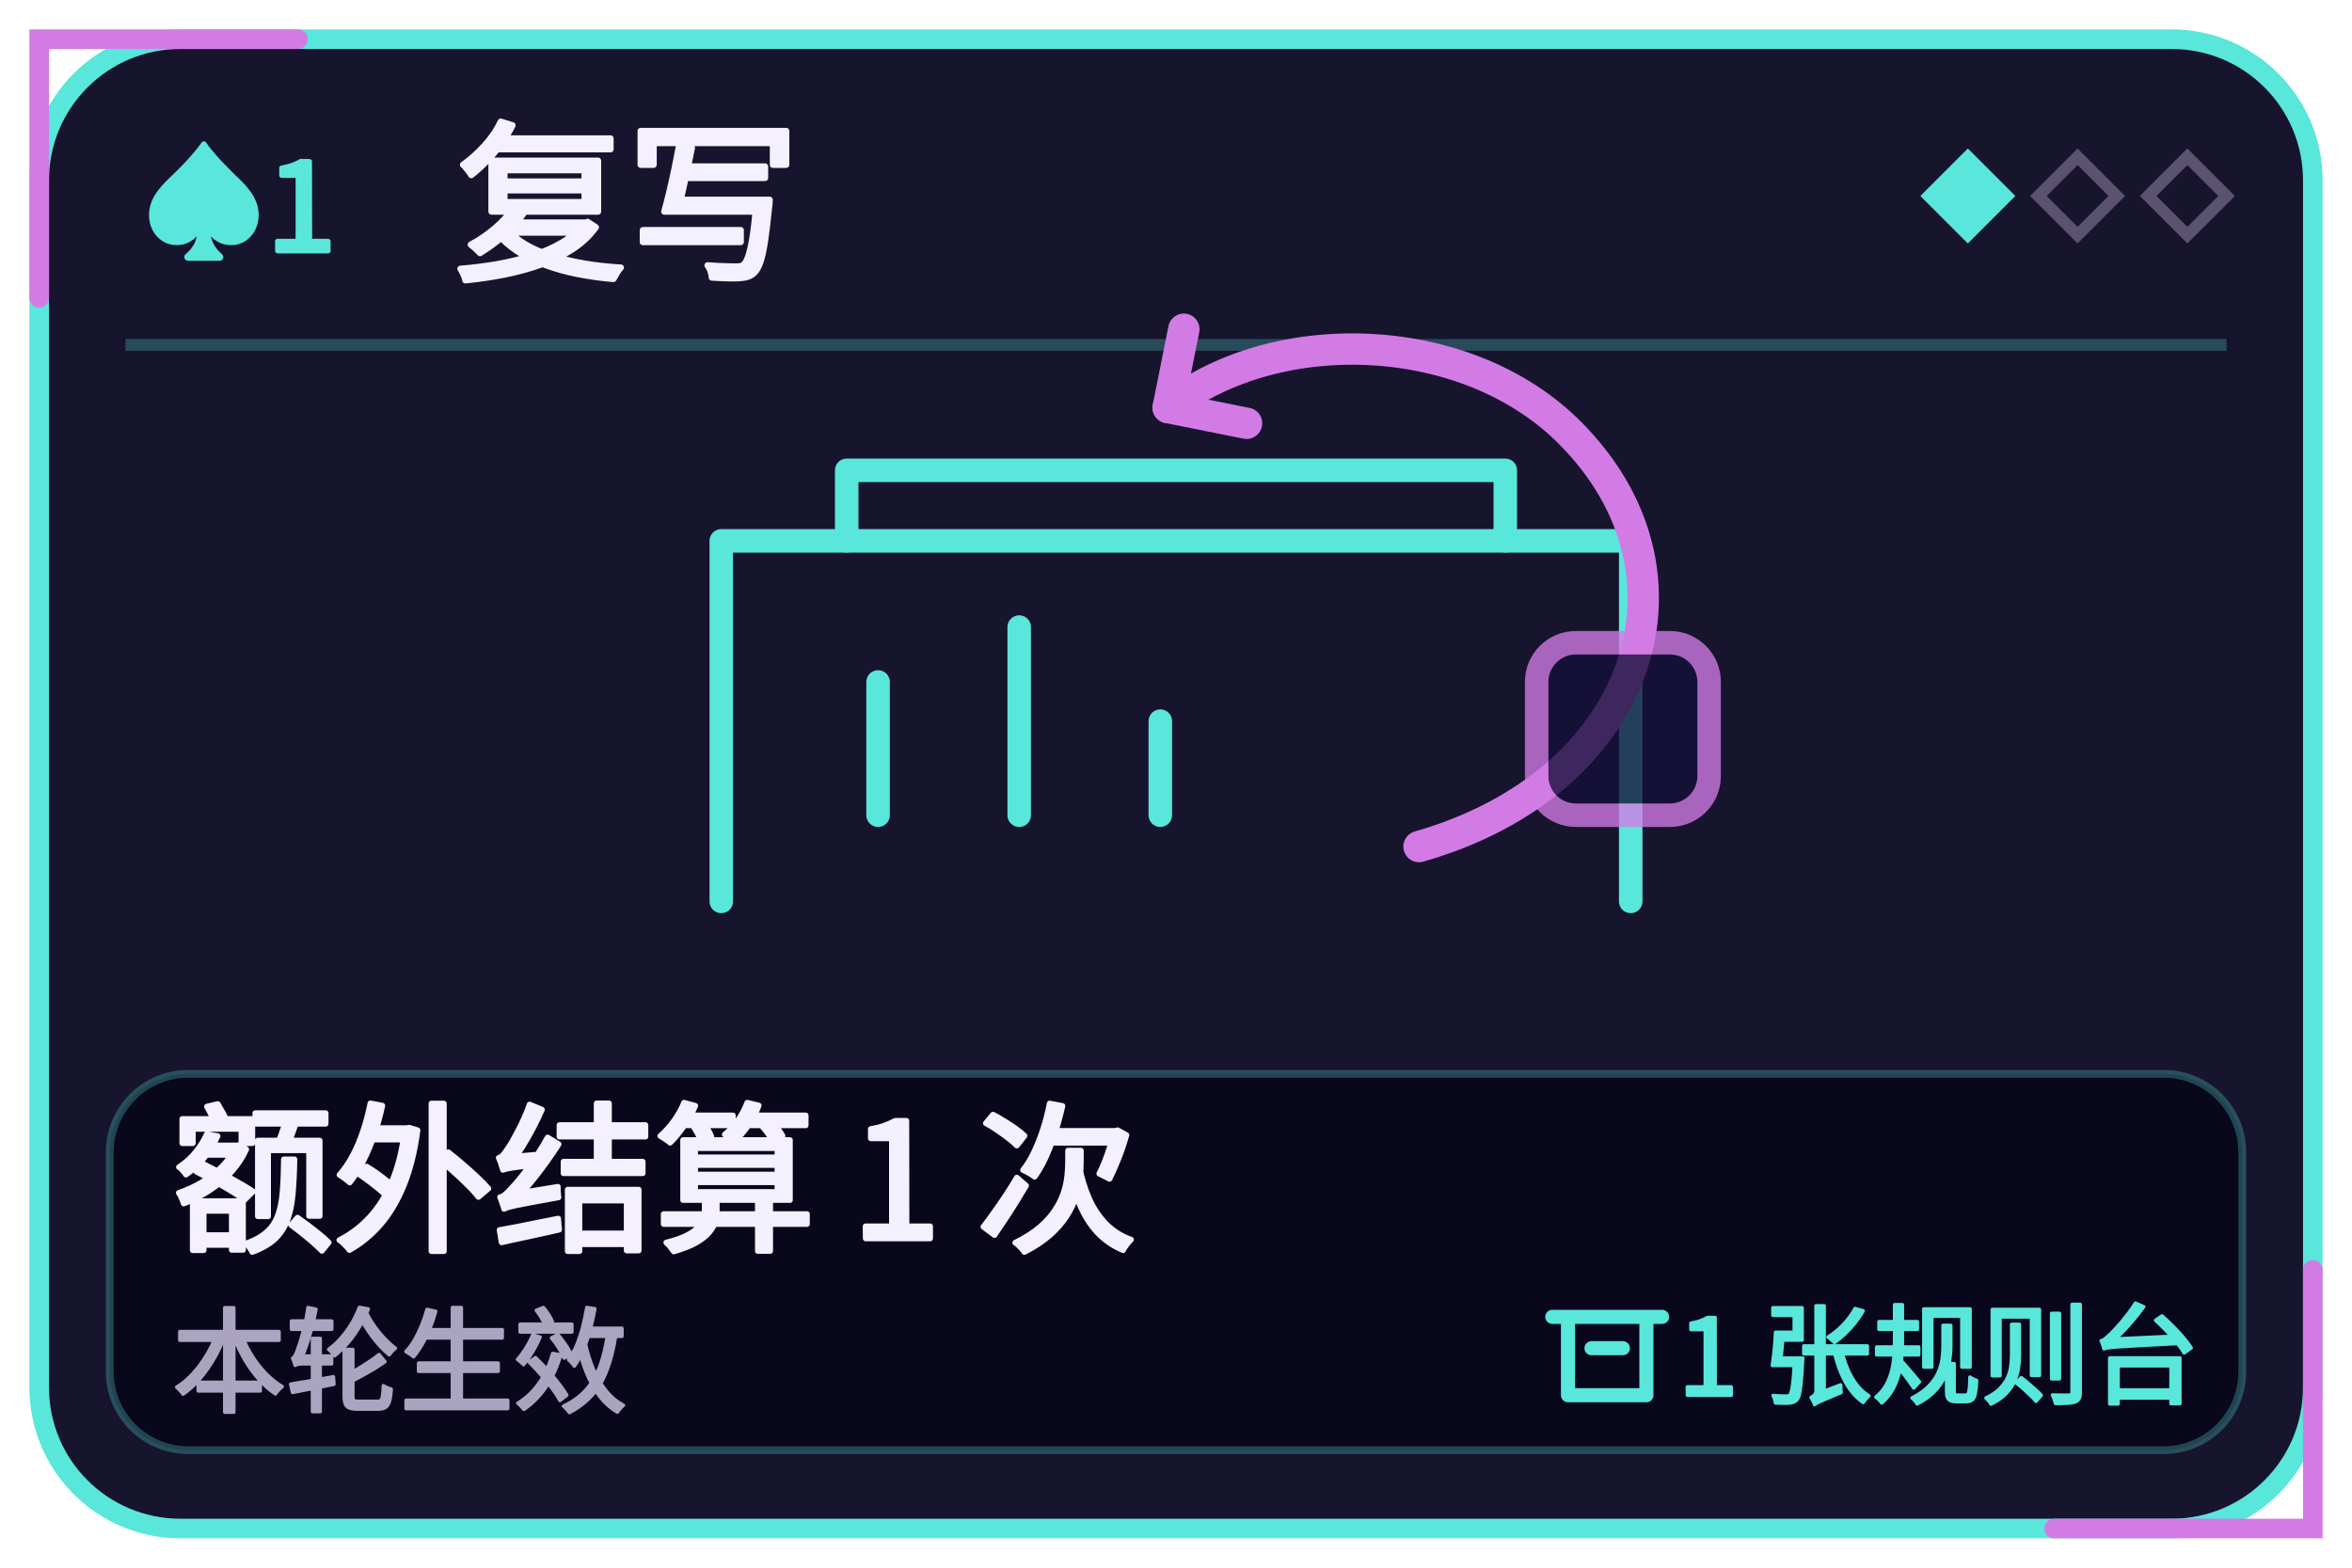
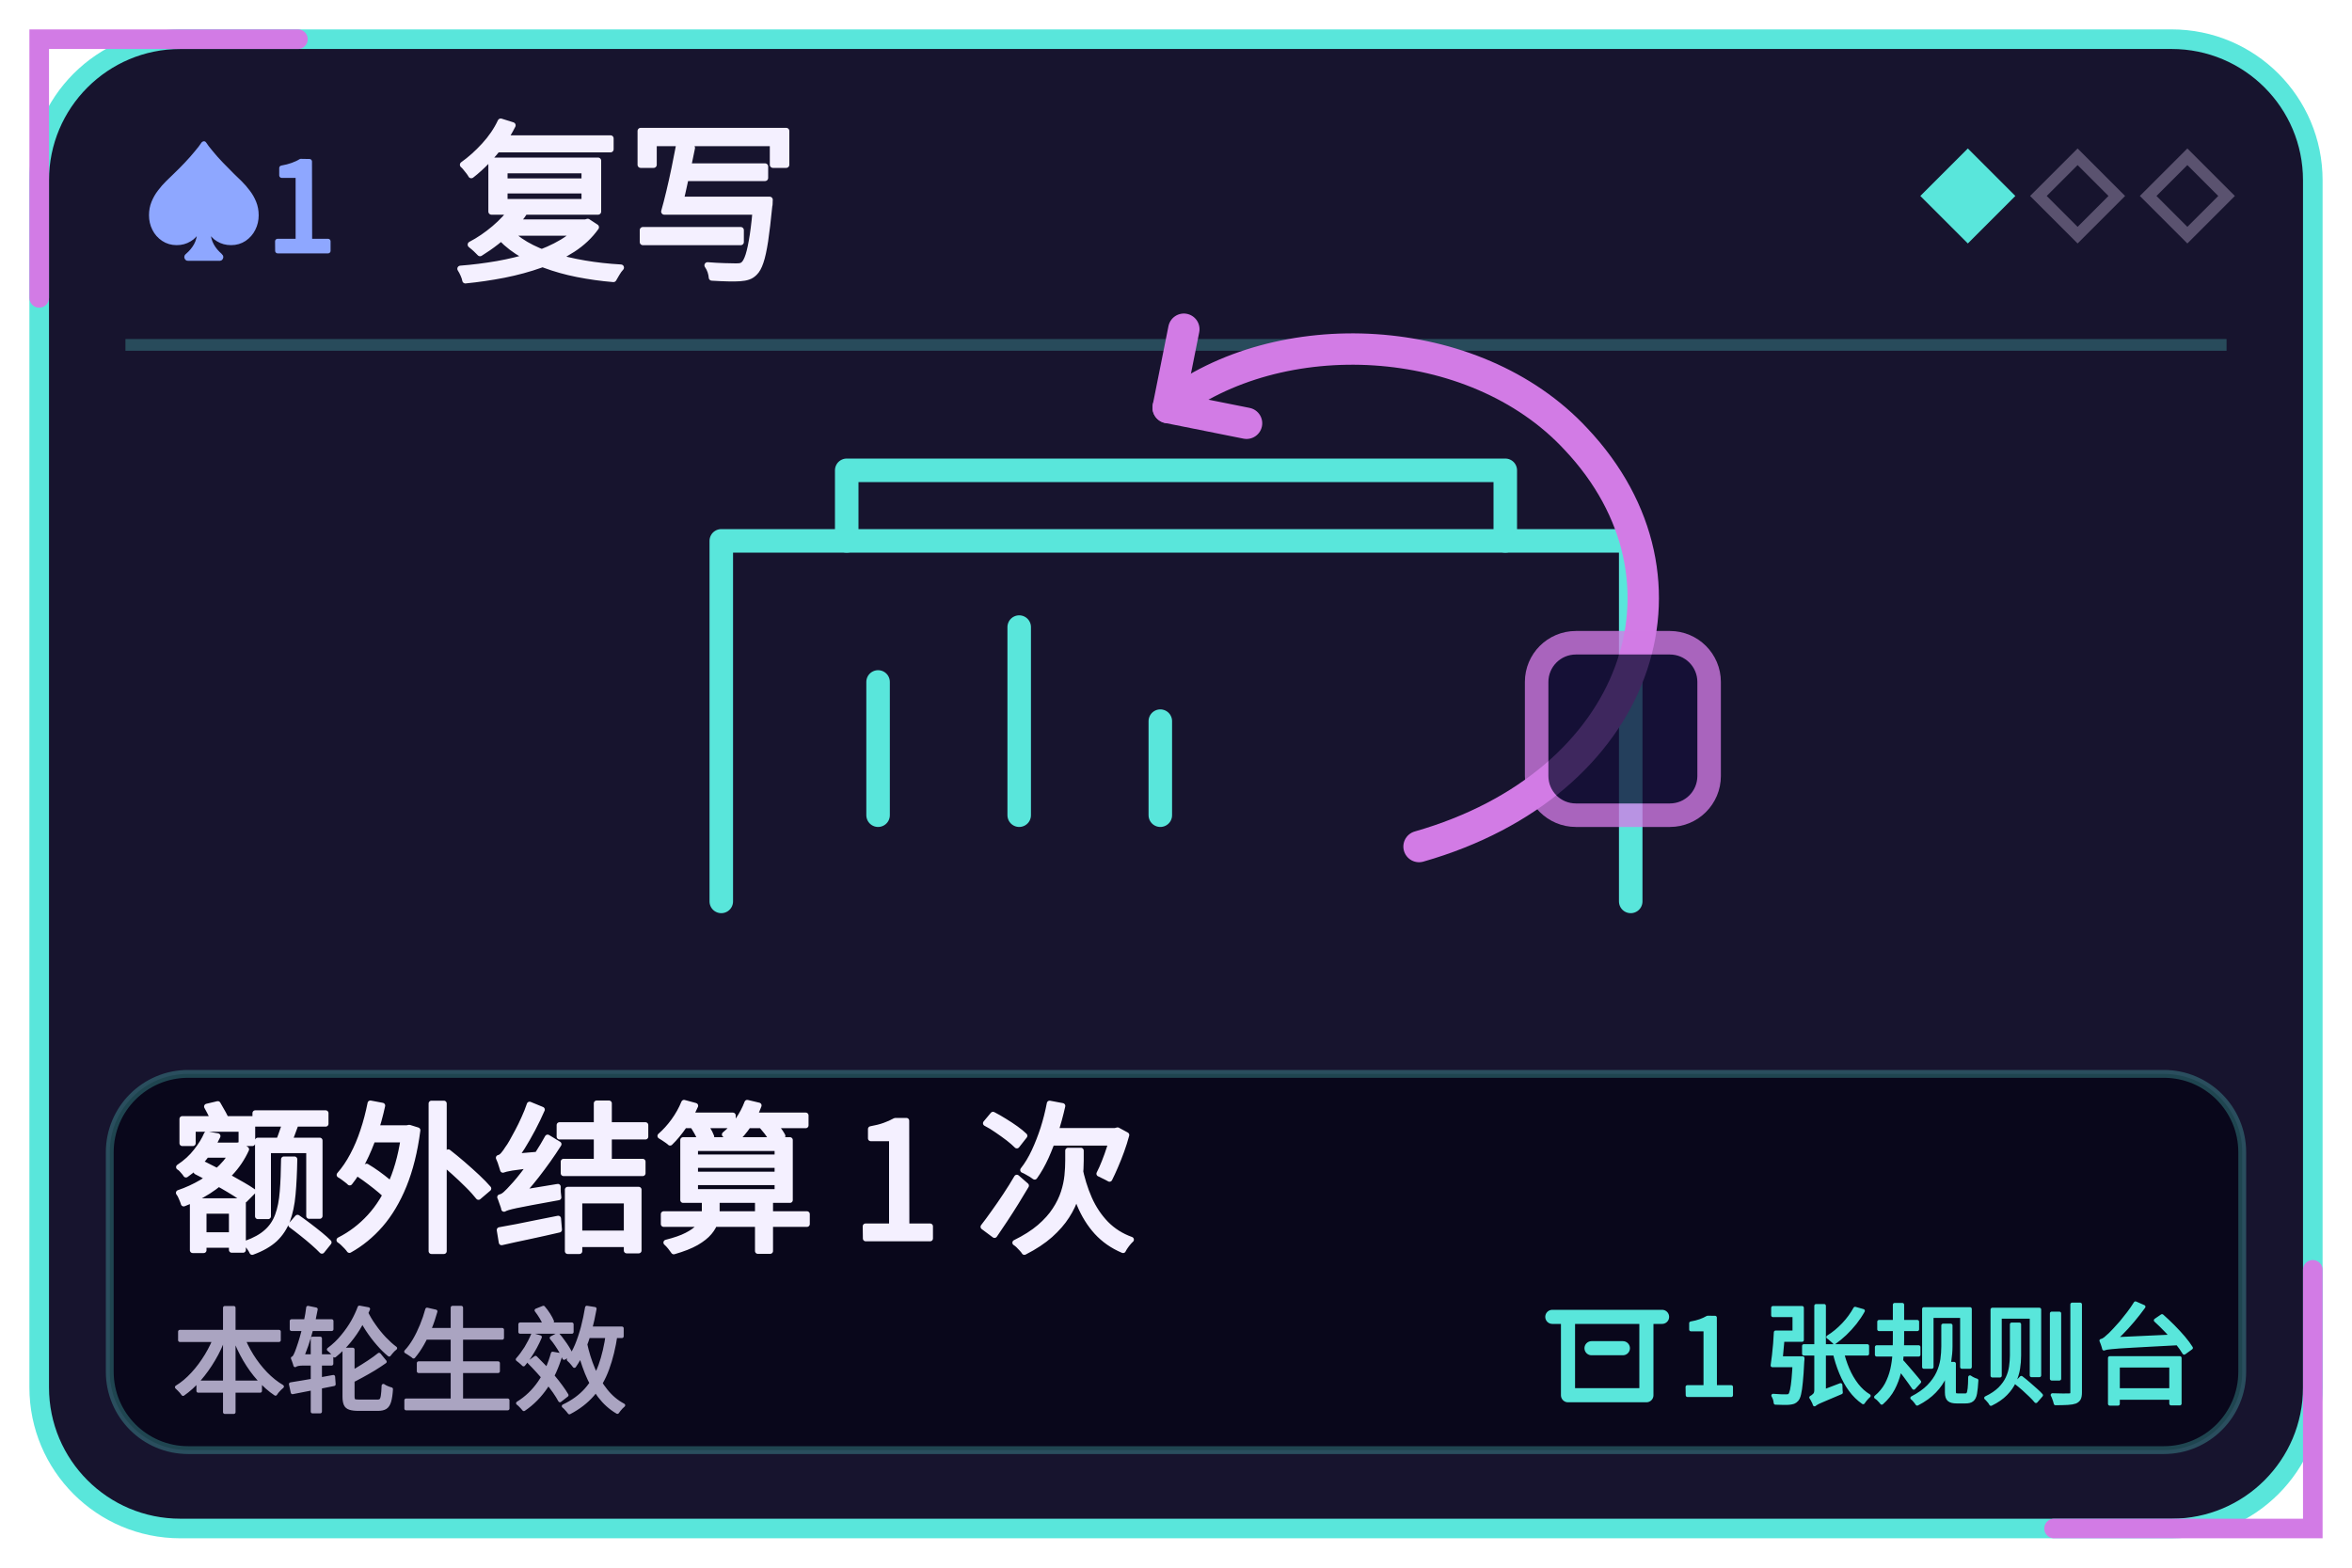
<svg xmlns="http://www.w3.org/2000/svg" width="300" height="200" viewBox="0 0 300 200" fill="none" data-card-id="starter_repeat_1" data-card-face="complete-v1">
  <rect x="5" y="5" width="290" height="190" rx="18" fill="#0E0B26" fill-opacity=".96" stroke="#59E6DB" stroke-width="2.5" />
  <path d="M5 38V5h33M262 195h33v-33" stroke="#D27BE5" stroke-width="2.5" stroke-linecap="round" />
  <path d="M16 44h268" stroke="#59E6DB" stroke-opacity=".26" stroke-width="1.5" />
  <rect x="14" y="137" width="272" height="48" rx="10" fill="#080619" fill-opacity=".92" stroke="#59E6DB" stroke-opacity=".28" />
  <g id="card-identity" data-copy="♠1" data-font-size="16">
-     <path d="M32.67 27.46 C32.67 28.08 32.54 28.65 32.27 29.18 C32.01 29.71 31.63 30.13 31.15 30.46 C30.67 30.78 30.11 30.95 29.47 30.95 C28.86 30.95 28.32 30.8 27.85 30.51 C27.37 30.23 27.03 29.85 26.83 29.39 C26.78 29.28 26.74 29.19 26.71 29.13 C26.69 29.07 26.64 29.04 26.58 29.04 C26.52 29.04 26.49 29.09 26.49 29.17 C26.48 29.26 26.48 29.31 26.48 29.33 C26.53 30.16 26.7 30.83 26.98 31.32 C27.25 31.82 27.62 32.25 28.06 32.63 C28.15 32.7 28.18 32.77 28.15 32.84 C28.13 32.91 28.1 32.95 28.06 32.95 L23.94 32.95 C23.9 32.95 23.87 32.91 23.84 32.84 C23.81 32.77 23.84 32.7 23.94 32.63 C24.38 32.25 24.75 31.82 25.03 31.32 C25.31 30.83 25.48 30.16 25.52 29.33 C25.52 29.31 25.52 29.26 25.51 29.17 C25.51 29.09 25.48 29.04 25.42 29.04 C25.36 29.04 25.31 29.07 25.29 29.13 C25.26 29.19 25.22 29.28 25.17 29.39 C24.97 29.85 24.63 30.23 24.15 30.51 C23.68 30.8 23.14 30.95 22.53 30.95 C21.9 30.95 21.34 30.78 20.86 30.46 C20.37 30.13 19.99 29.71 19.73 29.18 C19.46 28.65 19.33 28.08 19.33 27.46 C19.33 26.88 19.43 26.35 19.63 25.86 C19.83 25.37 20.09 24.91 20.41 24.5 C20.72 24.08 21.06 23.7 21.41 23.35 C21.76 23.01 22.08 22.7 22.37 22.42 C22.85 21.96 23.33 21.48 23.81 20.97 C24.29 20.46 24.72 19.98 25.1 19.51 C25.49 19.05 25.78 18.67 25.97 18.37 C25.99 18.33 26.01 18.33 26.03 18.37 C26.22 18.67 26.51 19.05 26.9 19.51 C27.28 19.98 27.71 20.46 28.2 20.97 C28.69 21.48 29.16 21.96 29.63 22.42 C29.92 22.7 30.24 23.01 30.59 23.35 C30.94 23.7 31.28 24.08 31.59 24.5 C31.91 24.91 32.17 25.37 32.37 25.86 C32.57 26.35 32.67 26.88 32.67 27.46 Z M35.42 32 L35.41 30.79 L38.03 30.79 L38.03 22.37 L35.94 22.37 L35.94 21.44 C36.46 21.35 36.91 21.23 37.3 21.09 C37.69 20.95 38.05 20.79 38.37 20.59 L39.47 20.61 L39.49 30.79 L41.84 30.79 L41.84 32 Z" fill="#59E6DB" stroke="#59E6DB" stroke-width="0.65" stroke-linejoin="round" />
+     <path d="M32.67 27.46 C32.67 28.08 32.54 28.65 32.27 29.18 C32.01 29.71 31.63 30.13 31.15 30.46 C30.67 30.78 30.11 30.95 29.47 30.95 C28.86 30.95 28.32 30.8 27.85 30.51 C27.37 30.23 27.03 29.85 26.83 29.39 C26.78 29.28 26.74 29.19 26.71 29.13 C26.69 29.07 26.64 29.04 26.58 29.04 C26.52 29.04 26.49 29.09 26.49 29.17 C26.48 29.26 26.48 29.31 26.48 29.33 C26.53 30.16 26.7 30.83 26.98 31.32 C27.25 31.82 27.62 32.25 28.06 32.63 C28.15 32.7 28.18 32.77 28.15 32.84 C28.13 32.91 28.1 32.95 28.06 32.95 L23.94 32.95 C23.9 32.95 23.87 32.91 23.84 32.84 C23.81 32.77 23.84 32.7 23.94 32.63 C24.38 32.25 24.75 31.82 25.03 31.32 C25.31 30.83 25.48 30.16 25.52 29.33 C25.52 29.31 25.52 29.26 25.51 29.17 C25.51 29.09 25.48 29.04 25.42 29.04 C25.36 29.04 25.31 29.07 25.29 29.13 C25.26 29.19 25.22 29.28 25.17 29.39 C24.97 29.85 24.63 30.23 24.15 30.51 C23.68 30.8 23.14 30.95 22.53 30.95 C21.9 30.95 21.34 30.78 20.86 30.46 C20.37 30.13 19.99 29.71 19.73 29.18 C19.46 28.65 19.33 28.08 19.33 27.46 C19.33 26.88 19.43 26.35 19.63 25.86 C19.83 25.37 20.09 24.91 20.41 24.5 C20.72 24.08 21.06 23.7 21.41 23.35 C21.76 23.01 22.08 22.7 22.37 22.42 C22.85 21.96 23.33 21.48 23.81 20.97 C24.29 20.46 24.72 19.98 25.1 19.51 C25.49 19.05 25.78 18.67 25.97 18.37 C25.99 18.33 26.01 18.33 26.03 18.37 C26.22 18.67 26.51 19.05 26.9 19.51 C27.28 19.98 27.71 20.46 28.2 20.97 C28.69 21.48 29.16 21.96 29.63 22.42 C29.92 22.7 30.24 23.01 30.59 23.35 C30.94 23.7 31.28 24.08 31.59 24.5 C31.91 24.91 32.17 25.37 32.37 25.86 C32.57 26.35 32.67 26.88 32.67 27.46 Z M35.42 32 L35.41 30.79 L38.03 30.79 L38.03 22.37 L35.94 22.37 L35.94 21.44 C36.46 21.35 36.91 21.23 37.3 21.09 C37.69 20.95 38.05 20.79 38.37 20.59 L39.47 20.61 L39.49 30.79 L41.84 30.79 L41.84 32 Z" fill="#8EA7FF" stroke="#8EA7FF" stroke-width="0.65" stroke-linejoin="round" />
  </g>
  <g id="card-name" data-copy="复写" data-font-size="22">
    <path d="M64.34 24.28 L64.34 25.78 L74.57 25.78 L74.57 24.28 Z M64.34 21.71 L64.34 23.16 L74.57 23.16 L74.57 21.71 Z M62.69 20.5 L76.28 20.5 L76.28 26.99 L62.69 26.99 Z M63.87 15.52 L65.37 15.99 C64.97 16.79 64.49 17.58 63.93 18.36 C63.36 19.14 62.76 19.86 62.1 20.54 C61.45 21.21 60.79 21.82 60.11 22.34 C60.05 22.23 59.96 22.08 59.83 21.91 C59.69 21.75 59.56 21.58 59.43 21.41 C59.3 21.24 59.17 21.11 59.06 21.02 C59.99 20.36 60.9 19.55 61.78 18.59 C62.66 17.63 63.36 16.61 63.87 15.52 Z M63.48 17.66 L77.87 17.66 L77.87 19.04 L62.77 19.04 Z M65.48 26.52 L66.91 27.03 C66.46 27.72 65.92 28.39 65.29 29.04 C64.67 29.7 64.01 30.29 63.31 30.84 C62.62 31.38 61.92 31.86 61.23 32.29 C61.15 32.2 61.03 32.09 60.89 31.95 C60.75 31.81 60.61 31.67 60.45 31.54 C60.3 31.41 60.16 31.3 60.05 31.21 C61.09 30.67 62.1 29.98 63.08 29.15 C64.06 28.32 64.86 27.45 65.48 26.52 Z M64.56 28.39 L74.83 28.39 L74.83 29.67 L63.5 29.67 Z M74.35 28.39 L74.7 28.39 L74.96 28.31 L76 28.99 C75.23 30.07 74.25 31 73.05 31.78 C71.85 32.56 70.5 33.22 69 33.75 C67.5 34.29 65.93 34.71 64.28 35.04 C62.63 35.36 60.99 35.6 59.36 35.76 C59.33 35.56 59.25 35.31 59.12 35.02 C58.99 34.72 58.86 34.48 58.73 34.29 C60.3 34.17 61.87 33.97 63.44 33.7 C65.02 33.42 66.52 33.05 67.93 32.6 C69.35 32.14 70.61 31.58 71.72 30.92 C72.82 30.26 73.7 29.49 74.35 28.61 Z M64.58 29.19 C65.24 29.95 66.07 30.62 67.06 31.2 C68.06 31.78 69.19 32.27 70.46 32.66 C71.73 33.06 73.1 33.38 74.58 33.63 C76.05 33.88 77.59 34.05 79.19 34.14 C79.01 34.33 78.84 34.56 78.67 34.85 C78.5 35.14 78.36 35.38 78.24 35.59 C76.66 35.46 75.13 35.24 73.65 34.95 C72.18 34.66 70.8 34.27 69.51 33.79 C68.22 33.32 67.05 32.74 66.01 32.07 C64.97 31.39 64.08 30.6 63.35 29.69 Z M81.72 16.71 L100.28 16.71 L100.28 21.02 L98.59 21.02 L98.59 18.25 L83.37 18.25 L83.37 21.02 L81.72 21.02 Z M86.97 21.24 L97.58 21.24 L97.58 22.7 L86.97 22.7 Z M86.07 25.49 L97.03 25.49 L97.03 26.99 L86.07 26.99 Z M82 29.36 L94.48 29.36 L94.48 30.88 L82 30.88 Z M96.52 25.49 L98.17 25.49 C98.17 25.49 98.17 25.54 98.16 25.63 C98.15 25.73 98.15 25.84 98.15 25.96 C98.15 26.09 98.14 26.19 98.11 26.26 C97.93 28.08 97.75 29.57 97.58 30.73 C97.4 31.88 97.21 32.78 96.99 33.41 C96.78 34.04 96.53 34.49 96.24 34.77 C95.99 35.02 95.72 35.2 95.43 35.29 C95.15 35.39 94.8 35.45 94.39 35.48 C94.02 35.51 93.51 35.51 92.86 35.5 C92.21 35.48 91.52 35.46 90.8 35.41 C90.79 35.18 90.73 34.91 90.64 34.62 C90.54 34.33 90.41 34.07 90.25 33.85 C91.01 33.91 91.73 33.95 92.4 33.97 C93.06 33.99 93.54 34 93.84 34 C94.09 34 94.29 33.99 94.44 33.96 C94.6 33.93 94.73 33.86 94.85 33.76 C95.08 33.57 95.3 33.17 95.49 32.57 C95.68 31.97 95.86 31.12 96.03 30.01 C96.2 28.9 96.35 27.48 96.5 25.75 Z M86.6 18.69 L88.25 18.87 C88.07 19.73 87.88 20.67 87.67 21.67 C87.45 22.68 87.24 23.65 87.03 24.58 C86.82 25.51 86.62 26.31 86.45 26.99 L84.73 26.99 C84.94 26.27 85.15 25.43 85.38 24.48 C85.61 23.52 85.83 22.54 86.04 21.52 C86.25 20.5 86.44 19.56 86.6 18.69 Z" fill="#F4F0FF" stroke="#F4F0FF" stroke-width="0.8" stroke-linejoin="round" />
  </g>
  <g id="rarity-track">
    <path d="M251 20l5 5-5 5-5-5z" fill="#59E6DB" stroke="#59E6DB" stroke-width="1.5" />
    <path d="M265 20l5 5-5 5-5-5z" fill="none" stroke="#5A526F" stroke-width="1.5" />
    <path d="M279 20l5 5-5 5-5-5z" fill="none" stroke="#5A526F" stroke-width="1.5" />
  </g>
  <g id="effect-artwork">
    <path d="M92 115V69h116v46" stroke="#59E6DB" stroke-width="3" stroke-linecap="round" stroke-linejoin="round" />
    <path d="M108 69v-9h84v9" stroke="#59E6DB" stroke-width="3" stroke-linecap="round" stroke-linejoin="round" />
    <path d="M112 104V87M130 104V80M148 104V92" stroke="#59E6DB" stroke-width="3" stroke-linecap="round" stroke-linejoin="round" />
    <path d="M181 108c28-8 37-34 20-52-13-14-38-15-52-4" stroke="#D27BE5" stroke-width="4" stroke-linecap="round" stroke-linejoin="round" />
    <path d="M151 42l-2 10 10 2" stroke="#D27BE5" stroke-width="4" stroke-linecap="round" stroke-linejoin="round" />
    <rect x="196" y="82" width="22" height="22" rx="5" fill="#151038" stroke="#D27BE5" stroke-width="3" opacity=".78" />
  </g>
  <g id="effect-summary" data-copy="额外结算 1 次" data-font-size="20.5">
    <path d="M32.56 142.01 L41.54 142.01 L41.54 143.37 L32.56 143.37 Z M36.49 142.79 L37.83 143.12 C37.63 143.65 37.44 144.19 37.23 144.74 C37.03 145.29 36.83 145.76 36.64 146.15 L35.45 145.83 C35.57 145.55 35.7 145.24 35.83 144.87 C35.96 144.51 36.08 144.15 36.21 143.78 C36.33 143.41 36.43 143.08 36.49 142.79 Z M32.89 145.5 L40.78 145.5 L40.78 155.13 L39.42 155.13 L39.42 146.75 L34.2 146.75 L34.2 155.17 L32.89 155.17 Z M36.21 147.9 L37.56 147.9 C37.53 149.59 37.46 151.08 37.34 152.37 C37.23 153.65 36.99 154.76 36.64 155.7 C36.28 156.63 35.75 157.43 35.05 158.09 C34.34 158.74 33.38 159.29 32.17 159.73 C32.1 159.56 31.99 159.37 31.83 159.15 C31.67 158.93 31.53 158.76 31.39 158.64 C32.5 158.24 33.37 157.76 34.01 157.18 C34.66 156.61 35.13 155.9 35.44 155.06 C35.75 154.22 35.95 153.21 36.04 152.04 C36.14 150.86 36.19 149.48 36.21 147.9 Z M37.13 156.28 L37.95 155.34 C38.4 155.65 38.88 156 39.38 156.38 C39.89 156.77 40.37 157.14 40.82 157.51 C41.27 157.88 41.64 158.21 41.93 158.5 L41.06 159.58 C40.78 159.28 40.41 158.94 39.97 158.55 C39.52 158.16 39.05 157.76 38.55 157.37 C38.05 156.97 37.58 156.61 37.13 156.28 Z M23.25 142.75 L32.19 142.75 L32.19 145.85 L30.79 145.85 L30.79 144.02 L24.6 144.02 L24.6 145.85 L23.25 145.85 Z M24.58 153.23 L31 153.23 L31 159.46 L29.56 159.46 L29.56 154.48 L25.98 154.48 L25.98 159.5 L24.58 159.5 Z M25.12 157.57 L30.2 157.57 L30.2 158.82 L25.12 158.82 Z M26.37 144.7 L27.76 144.94 C27.35 145.81 26.82 146.67 26.18 147.53 C25.54 148.39 24.72 149.17 23.72 149.86 C23.67 149.77 23.59 149.66 23.48 149.53 C23.37 149.4 23.26 149.27 23.15 149.16 C23.04 149.04 22.93 148.96 22.82 148.9 C23.71 148.31 24.45 147.64 25.04 146.87 C25.64 146.11 26.08 145.38 26.37 144.7 Z M26.55 146.13 L30.26 146.13 L30.26 147.34 L25.96 147.34 Z M29.97 146.13 L30.28 146.13 L30.57 146.07 L31.41 146.63 C30.9 147.75 30.23 148.75 29.39 149.64 C28.55 150.53 27.62 151.3 26.59 151.96 C25.57 152.61 24.51 153.14 23.43 153.55 C23.39 153.42 23.34 153.26 23.26 153.08 C23.19 152.91 23.11 152.73 23.04 152.57 C22.96 152.41 22.88 152.28 22.8 152.18 C23.81 151.84 24.79 151.39 25.73 150.84 C26.67 150.28 27.52 149.63 28.26 148.88 C29.01 148.13 29.58 147.3 29.97 146.4 Z M26.39 141.17 L27.78 140.84 C28 141.21 28.23 141.62 28.47 142.05 C28.71 142.49 28.89 142.87 29.03 143.18 L27.56 143.59 C27.45 143.28 27.28 142.89 27.05 142.43 C26.83 141.98 26.61 141.56 26.39 141.17 Z M25.05 149.48 L26.04 148.55 C26.54 148.8 27.08 149.07 27.66 149.37 C28.23 149.67 28.8 149.98 29.37 150.28 C29.94 150.59 30.47 150.89 30.98 151.19 C31.48 151.48 31.92 151.75 32.27 152 L31.22 153.06 C30.88 152.83 30.47 152.56 29.98 152.25 C29.5 151.95 28.97 151.63 28.41 151.31 C27.84 150.99 27.27 150.67 26.68 150.35 C26.1 150.03 25.56 149.73 25.05 149.48 Z M47.05 143.92 L52.09 143.92 L52.09 145.38 L47.05 145.38 Z M55.03 140.78 L56.62 140.78 L56.62 159.62 L55.03 159.62 Z M45.84 149.84 L46.76 148.82 C47.2 149.08 47.66 149.38 48.15 149.73 C48.63 150.08 49.09 150.43 49.52 150.79 C49.95 151.14 50.3 151.46 50.56 151.73 L49.61 152.9 C49.35 152.61 49.01 152.28 48.58 151.91 C48.15 151.55 47.69 151.18 47.21 150.82 C46.74 150.46 46.28 150.13 45.84 149.84 Z M47.24 140.76 L48.77 141.05 C48.49 142.35 48.14 143.6 47.73 144.8 C47.32 146 46.85 147.12 46.33 148.14 C45.81 149.17 45.24 150.08 44.61 150.87 C44.52 150.77 44.39 150.66 44.23 150.54 C44.08 150.42 43.91 150.3 43.74 150.17 C43.57 150.05 43.42 149.95 43.3 149.89 C43.93 149.17 44.5 148.34 45 147.38 C45.51 146.43 45.95 145.39 46.32 144.26 C46.7 143.13 47 141.97 47.24 140.76 Z M51.6 143.92 L51.89 143.92 L52.2 143.86 L53.26 144.19 C52.91 146.89 52.32 149.24 51.51 151.23 C50.7 153.22 49.7 154.89 48.53 156.24 C47.35 157.59 46.03 158.67 44.57 159.48 C44.49 159.36 44.37 159.21 44.21 159.04 C44.05 158.87 43.89 158.71 43.73 158.56 C43.57 158.41 43.42 158.29 43.28 158.21 C44.74 157.47 46.04 156.48 47.17 155.25 C48.31 154.01 49.25 152.49 50.01 150.68 C50.77 148.88 51.3 146.75 51.6 144.29 Z M56.01 147.92 L57.18 146.99 C57.77 147.45 58.38 147.95 59.03 148.51 C59.68 149.07 60.3 149.63 60.88 150.17 C61.46 150.72 61.93 151.2 62.3 151.63 L61.03 152.71 C60.69 152.28 60.24 151.77 59.67 151.21 C59.1 150.64 58.5 150.07 57.86 149.5 C57.23 148.92 56.61 148.4 56.01 147.92 Z M64.29 154.23 C64.28 154.12 64.24 153.97 64.17 153.79 C64.1 153.61 64.04 153.42 63.97 153.23 C63.91 153.04 63.85 152.87 63.78 152.73 C64.01 152.69 64.26 152.55 64.52 152.31 C64.78 152.08 65.07 151.77 65.4 151.4 C65.58 151.22 65.84 150.92 66.19 150.5 C66.54 150.08 66.92 149.58 67.35 149 C67.77 148.43 68.2 147.81 68.64 147.14 C69.07 146.47 69.48 145.79 69.85 145.11 L71.26 145.97 C70.39 147.34 69.44 148.67 68.43 149.97 C67.42 151.27 66.4 152.41 65.38 153.39 L65.38 153.43 C65.38 153.43 65.32 153.46 65.21 153.5 C65.1 153.55 64.98 153.62 64.83 153.7 C64.69 153.78 64.56 153.87 64.46 153.96 C64.35 154.06 64.29 154.15 64.29 154.23 Z M64.29 154.23 L64.23 152.94 L65.03 152.41 L71.16 151.4 C71.15 151.61 71.15 151.84 71.17 152.11 C71.19 152.38 71.21 152.59 71.24 152.76 C69.81 153.01 68.65 153.23 67.79 153.39 C66.92 153.55 66.26 153.68 65.8 153.78 C65.34 153.88 65.01 153.96 64.79 154.03 C64.58 154.09 64.41 154.16 64.29 154.23 Z M64.15 149.25 C64.12 149.14 64.08 148.99 64.01 148.8 C63.95 148.61 63.89 148.41 63.82 148.21 C63.75 148.02 63.68 147.85 63.61 147.71 C63.81 147.67 64 147.54 64.19 147.32 C64.38 147.1 64.58 146.83 64.78 146.5 C64.91 146.34 65.08 146.07 65.3 145.69 C65.51 145.32 65.76 144.87 66.03 144.35 C66.31 143.83 66.58 143.28 66.84 142.69 C67.11 142.1 67.35 141.51 67.55 140.91 L69.13 141.56 C68.77 142.38 68.38 143.2 67.95 144.01 C67.52 144.83 67.07 145.6 66.61 146.35 C66.14 147.09 65.67 147.77 65.19 148.37 L65.19 148.41 C65.19 148.41 65.14 148.44 65.04 148.49 C64.94 148.55 64.81 148.62 64.67 148.71 C64.53 148.8 64.4 148.89 64.3 148.98 C64.2 149.08 64.15 149.17 64.15 149.25 Z M64.15 149.25 L64.13 148.1 L64.91 147.61 L69.23 147.24 C69.19 147.43 69.16 147.65 69.13 147.9 C69.1 148.14 69.09 148.35 69.09 148.51 C68.12 148.62 67.33 148.71 66.71 148.79 C66.1 148.86 65.62 148.93 65.29 148.98 C64.95 149.04 64.7 149.09 64.54 149.13 C64.37 149.17 64.24 149.21 64.15 149.25 Z M63.72 156.92 C64.36 156.81 65.09 156.67 65.9 156.52 C66.71 156.36 67.57 156.19 68.48 156 C69.39 155.82 70.3 155.64 71.2 155.46 L71.32 156.88 C70.04 157.18 68.75 157.46 67.46 157.74 C66.17 158.01 65.01 158.26 63.98 158.5 Z M71.36 143.53 L82.33 143.53 L82.33 145.01 L71.36 145.01 Z M71.88 148.2 L81.98 148.2 L81.98 149.68 L71.88 149.68 Z M73.25 157.35 L80.67 157.35 L80.67 158.74 L73.25 158.74 Z M76.1 140.76 L77.68 140.76 L77.68 148.96 L76.1 148.96 Z M72.41 151.77 L81.47 151.77 L81.47 159.54 L79.93 159.54 L79.93 153.17 L73.91 153.17 L73.91 159.62 L72.41 159.62 Z M84.65 154.89 L102.93 154.89 L102.93 156.16 L84.65 156.16 Z M88.67 148.63 L88.67 149.84 L99.16 149.84 L99.16 148.63 Z M88.67 150.83 L88.67 152.06 L99.16 152.06 L99.16 150.83 Z M88.67 146.48 L88.67 147.65 L99.16 147.65 L99.16 146.48 Z M87.13 145.44 L100.76 145.44 L100.76 153.1 L87.13 153.1 Z M96.66 152.84 L98.24 152.84 L98.24 159.6 L96.66 159.6 Z M86.86 142.3 L93.48 142.3 L93.48 143.57 L86.86 143.57 Z M94.75 142.3 L102.77 142.3 L102.77 143.57 L94.75 143.57 Z M87.25 140.68 L88.69 141.07 C88.3 141.96 87.82 142.82 87.24 143.66 C86.66 144.5 86.07 145.21 85.47 145.79 C85.39 145.7 85.27 145.61 85.11 145.5 C84.95 145.39 84.79 145.28 84.64 145.18 C84.48 145.08 84.34 144.99 84.22 144.92 C84.83 144.39 85.41 143.75 85.95 143.01 C86.49 142.26 86.92 141.49 87.25 140.68 Z M95.31 140.68 L96.78 141.03 C96.46 141.92 96.02 142.75 95.48 143.53 C94.94 144.31 94.38 144.97 93.79 145.5 C93.7 145.42 93.56 145.33 93.39 145.23 C93.22 145.14 93.05 145.04 92.88 144.95 C92.71 144.87 92.56 144.79 92.44 144.74 C93.05 144.25 93.61 143.64 94.12 142.93 C94.62 142.21 95.02 141.46 95.31 140.68 Z M88.17 143.3 L89.47 142.87 C89.71 143.19 89.96 143.55 90.2 143.95 C90.45 144.35 90.63 144.71 90.74 145.01 L89.4 145.5 C89.29 145.21 89.12 144.86 88.89 144.44 C88.66 144.03 88.42 143.65 88.17 143.3 Z M96.78 143.24 L98.03 142.71 C98.36 143.02 98.7 143.39 99.05 143.81 C99.4 144.22 99.65 144.6 99.82 144.92 L98.53 145.52 C98.38 145.2 98.13 144.83 97.8 144.4 C97.46 143.97 97.13 143.58 96.78 143.24 Z M89.88 152.82 L91.43 152.82 L91.43 154.48 C91.43 154.91 91.37 155.37 91.24 155.83 C91.11 156.29 90.85 156.76 90.47 157.21 C90.09 157.67 89.53 158.11 88.81 158.53 C88.09 158.94 87.13 159.32 85.94 159.66 C85.83 159.5 85.68 159.3 85.5 159.07 C85.31 158.84 85.14 158.65 84.98 158.52 C86.08 158.24 86.96 157.94 87.61 157.6 C88.26 157.27 88.75 156.92 89.08 156.55 C89.4 156.18 89.62 155.81 89.72 155.45 C89.82 155.09 89.88 154.75 89.88 154.44 Z M110.42 158 L110.4 156.45 L113.76 156.45 L113.76 145.23 L111.07 145.23 L111.07 144.04 C111.74 143.92 112.33 143.77 112.83 143.59 C113.33 143.41 113.78 143.21 114.19 142.98 L115.61 142.98 L115.63 156.45 L118.64 156.45 L118.64 158 Z M133.88 140.78 L135.52 141.09 C135.26 142.25 134.95 143.39 134.59 144.49 C134.24 145.6 133.84 146.64 133.41 147.6 C132.97 148.56 132.49 149.41 131.97 150.13 C131.87 150.05 131.73 149.95 131.54 149.83 C131.35 149.72 131.16 149.61 130.98 149.51 C130.79 149.4 130.63 149.32 130.49 149.27 C131.03 148.59 131.51 147.79 131.93 146.89 C132.35 145.99 132.73 145.02 133.07 143.98 C133.4 142.94 133.67 141.88 133.88 140.78 Z M133.67 144.27 L142.47 144.27 L142.47 145.79 L133 145.79 Z M142.02 144.27 L142.24 144.27 L142.55 144.19 L143.68 144.8 C143.5 145.47 143.29 146.15 143.04 146.83 C142.79 147.51 142.54 148.16 142.27 148.77 C142.01 149.38 141.76 149.92 141.52 150.4 C141.41 150.33 141.28 150.26 141.11 150.18 C140.95 150.11 140.79 150.03 140.64 149.95 C140.49 149.86 140.35 149.8 140.21 149.74 C140.43 149.32 140.66 148.81 140.89 148.22 C141.12 147.64 141.34 147.03 141.54 146.4 C141.75 145.77 141.91 145.19 142.02 144.66 Z M125.74 143.3 L126.66 142.2 C127.13 142.44 127.61 142.72 128.13 143.04 C128.64 143.35 129.12 143.67 129.57 143.99 C130.02 144.31 130.39 144.62 130.68 144.9 L129.7 146.15 C129.42 145.87 129.06 145.55 128.62 145.21 C128.17 144.87 127.7 144.53 127.2 144.19 C126.71 143.84 126.22 143.55 125.74 143.3 Z M125.43 156.51 C125.83 156 126.27 155.4 126.76 154.71 C127.26 154.02 127.76 153.29 128.27 152.52 C128.78 151.75 129.26 150.99 129.7 150.23 L130.88 151.26 C130.47 151.96 130.04 152.67 129.58 153.41 C129.12 154.15 128.66 154.87 128.19 155.58 C127.72 156.29 127.27 156.96 126.85 157.57 Z M137.67 148.82 C137.96 150.31 138.38 151.68 138.93 152.92 C139.48 154.16 140.2 155.23 141.07 156.13 C141.95 157.02 143.01 157.7 144.27 158.15 C144.16 158.24 144.04 158.37 143.9 158.54 C143.76 158.7 143.64 158.87 143.52 159.04 C143.41 159.21 143.31 159.36 143.25 159.5 C141.92 158.94 140.81 158.16 139.9 157.17 C139 156.18 138.27 155 137.7 153.63 C137.13 152.25 136.68 150.73 136.34 149.04 Z M136.23 146.79 L137.87 146.79 L137.87 148.08 C137.87 148.75 137.83 149.48 137.75 150.25 C137.67 151.03 137.5 151.84 137.24 152.66 C136.98 153.49 136.59 154.32 136.06 155.14 C135.53 155.97 134.83 156.77 133.96 157.55 C133.08 158.33 131.98 159.06 130.66 159.73 C130.59 159.6 130.48 159.47 130.34 159.32 C130.2 159.16 130.05 159.02 129.91 158.87 C129.77 158.73 129.63 158.62 129.49 158.54 C130.75 157.92 131.79 157.26 132.62 156.55 C133.44 155.84 134.1 155.11 134.58 154.36 C135.07 153.62 135.43 152.87 135.67 152.13 C135.91 151.39 136.06 150.67 136.13 149.98 C136.2 149.29 136.23 148.65 136.23 148.06 Z" fill="#F4F0FF" stroke="#F4F0FF" stroke-width="0.72" stroke-linejoin="round" />
  </g>
  <g id="effect-detail" data-copy="本轮生效" data-font-size="14.5">
    <path d="M22.94 169.88 L35.59 169.88 L35.59 170.98 L22.94 170.98 Z M25.28 176.35 L33.19 176.35 L33.19 177.45 L25.28 177.45 Z M28.67 166.84 L29.82 166.84 L29.82 180.16 L28.67 180.16 Z M27.61 170.24 L28.6 170.55 C28.24 171.55 27.79 172.52 27.24 173.44 C26.7 174.36 26.09 175.21 25.44 175.96 C24.78 176.72 24.08 177.35 23.35 177.86 C23.29 177.77 23.21 177.67 23.12 177.56 C23.02 177.45 22.92 177.34 22.82 177.24 C22.72 177.14 22.62 177.05 22.54 176.97 C23.25 176.54 23.93 175.97 24.58 175.26 C25.23 174.56 25.81 173.77 26.34 172.9 C26.86 172.04 27.28 171.15 27.61 170.24 Z M30.83 170.29 C31.16 171.19 31.59 172.06 32.11 172.91 C32.64 173.76 33.24 174.53 33.9 175.22 C34.56 175.9 35.26 176.46 35.99 176.89 C35.91 176.95 35.81 177.04 35.7 177.15 C35.58 177.26 35.48 177.38 35.38 177.49 C35.29 177.61 35.2 177.72 35.14 177.83 C34.39 177.33 33.69 176.71 33.02 175.96 C32.35 175.22 31.75 174.38 31.21 173.46 C30.67 172.53 30.22 171.57 29.86 170.58 Z M46.68 167.36 C46.96 167.95 47.3 168.54 47.72 169.12 C48.13 169.71 48.57 170.25 49.04 170.75 C49.52 171.25 49.98 171.67 50.43 172 C50.35 172.06 50.25 172.14 50.15 172.24 C50.05 172.34 49.96 172.44 49.87 172.55 C49.78 172.66 49.7 172.75 49.64 172.84 C49.17 172.46 48.7 172 48.22 171.44 C47.73 170.88 47.28 170.28 46.85 169.63 C46.43 168.98 46.07 168.33 45.77 167.69 Z M45.84 166.79 L46.98 167 C46.71 167.65 46.38 168.33 45.98 169.03 C45.59 169.73 45.12 170.42 44.57 171.09 C44.02 171.76 43.39 172.39 42.68 172.96 C42.62 172.87 42.55 172.77 42.46 172.67 C42.37 172.57 42.28 172.47 42.18 172.38 C42.09 172.29 42 172.22 41.92 172.16 C42.59 171.66 43.18 171.1 43.68 170.48 C44.19 169.87 44.63 169.24 44.99 168.61 C45.35 167.97 45.63 167.36 45.84 166.79 Z M43.91 172.16 L45 172.16 L45 178.16 C45 178.42 45.05 178.59 45.14 178.67 C45.24 178.75 45.46 178.78 45.81 178.78 C45.88 178.78 46.02 178.78 46.23 178.78 C46.44 178.78 46.67 178.78 46.93 178.78 C47.18 178.78 47.41 178.78 47.64 178.78 C47.86 178.78 48.02 178.78 48.13 178.78 C48.33 178.78 48.48 178.74 48.59 178.64 C48.69 178.54 48.76 178.35 48.8 178.06 C48.85 177.77 48.88 177.34 48.9 176.78 C49.02 176.87 49.18 176.96 49.38 177.04 C49.57 177.12 49.74 177.18 49.9 177.22 C49.86 177.89 49.78 178.41 49.67 178.78 C49.56 179.15 49.39 179.41 49.17 179.55 C48.94 179.7 48.62 179.77 48.2 179.77 C48.14 179.77 48.03 179.77 47.86 179.77 C47.69 179.77 47.5 179.77 47.28 179.77 C47.06 179.77 46.84 179.77 46.62 179.77 C46.4 179.77 46.21 179.77 46.04 179.77 C45.88 179.77 45.77 179.77 45.71 179.77 C45.23 179.77 44.87 179.72 44.61 179.63 C44.34 179.54 44.16 179.38 44.06 179.14 C43.96 178.9 43.91 178.58 43.91 178.16 Z M48.35 172.81 L49.1 173.72 C48.68 174.02 48.2 174.33 47.69 174.65 C47.17 174.96 46.65 175.26 46.13 175.54 C45.61 175.83 45.12 176.08 44.68 176.29 L44.08 175.49 C44.52 175.28 44.99 175.02 45.51 174.72 C46.03 174.41 46.54 174.09 47.04 173.76 C47.54 173.43 47.98 173.11 48.35 172.81 Z M37.18 168.53 L42.31 168.53 L42.31 169.58 L37.18 169.58 Z M39.86 170.75 L40.84 170.75 L40.84 180.09 L39.86 180.09 Z M37.08 176.58 C37.54 176.5 38.07 176.42 38.66 176.32 C39.25 176.22 39.88 176.12 40.54 176 C41.2 175.88 41.86 175.76 42.52 175.64 L42.59 176.6 C41.66 176.78 40.73 176.96 39.81 177.15 C38.88 177.34 38.05 177.5 37.31 177.64 Z M37.65 174.19 C37.63 174.12 37.6 174.03 37.57 173.92 C37.53 173.81 37.49 173.69 37.45 173.57 C37.41 173.45 37.37 173.35 37.33 173.27 C37.44 173.25 37.55 173.12 37.66 172.9 C37.77 172.69 37.88 172.41 37.99 172.09 C38.05 171.93 38.14 171.67 38.25 171.32 C38.37 170.96 38.49 170.53 38.62 170.04 C38.75 169.55 38.88 169.03 39 168.48 C39.12 167.92 39.22 167.37 39.28 166.82 L40.3 167.03 C40.16 167.8 39.99 168.58 39.78 169.37 C39.58 170.15 39.35 170.91 39.1 171.64 C38.84 172.36 38.59 173.02 38.34 173.61 L38.34 173.62 C38.34 173.62 38.31 173.64 38.24 173.68 C38.17 173.72 38.09 173.77 37.99 173.83 C37.9 173.9 37.81 173.96 37.75 174.02 C37.68 174.08 37.65 174.14 37.65 174.19 Z M37.65 174.19 L37.65 173.29 L38.24 173 L42.29 173 L42.29 173.99 L38.69 173.99 C38.45 173.99 38.23 174 38.03 174.04 C37.83 174.08 37.7 174.13 37.65 174.19 Z M54.03 169.64 L64.06 169.64 L64.06 170.69 L54.03 170.69 Z M53.39 173.9 L63.54 173.9 L63.54 174.94 L53.39 174.94 Z M51.8 178.64 L64.76 178.64 L64.76 179.7 L51.8 179.7 Z M57.71 166.82 L58.84 166.82 L58.84 179.16 L57.71 179.16 Z M54.47 167.05 L55.57 167.3 C55.36 168.05 55.12 168.77 54.83 169.48 C54.54 170.19 54.22 170.86 53.87 171.47 C53.52 172.08 53.15 172.62 52.75 173.09 C52.69 173.02 52.59 172.95 52.47 172.87 C52.35 172.79 52.23 172.71 52.11 172.63 C51.99 172.55 51.88 172.48 51.78 172.43 C52.18 172.01 52.54 171.51 52.88 170.93 C53.21 170.36 53.51 169.74 53.78 169.08 C54.05 168.43 54.28 167.75 54.47 167.05 Z M66.34 168.94 L72.94 168.94 L72.94 169.93 L66.34 169.93 Z M67.95 170.3 L68.89 170.58 C68.72 170.99 68.51 171.42 68.28 171.85 C68.04 172.28 67.8 172.69 67.54 173.07 C67.29 173.46 67.04 173.8 66.78 174.09 C66.73 174.03 66.66 173.96 66.56 173.88 C66.46 173.79 66.37 173.71 66.27 173.63 C66.17 173.55 66.08 173.48 66.01 173.43 C66.38 173.02 66.74 172.53 67.09 171.98 C67.43 171.42 67.72 170.86 67.95 170.3 Z M70.49 172.67 L71.52 172.85 C71.07 174.39 70.46 175.74 69.67 176.91 C68.88 178.08 67.93 179.05 66.82 179.8 C66.77 179.73 66.7 179.65 66.61 179.55 C66.52 179.44 66.42 179.35 66.32 179.25 C66.22 179.15 66.13 179.07 66.05 179.02 C67.14 178.35 68.06 177.47 68.81 176.38 C69.55 175.3 70.11 174.06 70.49 172.67 Z M70.34 170.69 L71.15 170.26 C71.38 170.51 71.6 170.79 71.81 171.09 C72.03 171.38 72.23 171.68 72.41 171.97 C72.59 172.26 72.73 172.52 72.82 172.75 L71.95 173.26 C71.87 173.02 71.73 172.75 71.56 172.46 C71.39 172.16 71.2 171.86 70.99 171.55 C70.78 171.24 70.57 170.95 70.34 170.69 Z M67.5 173.78 L68.31 173.2 C68.68 173.56 69.06 173.95 69.45 174.36 C69.84 174.78 70.22 175.2 70.57 175.63 C70.93 176.06 71.26 176.48 71.55 176.88 C71.85 177.28 72.09 177.65 72.29 177.99 L71.42 178.67 C71.24 178.33 71.01 177.96 70.72 177.54 C70.43 177.13 70.11 176.71 69.75 176.27 C69.39 175.83 69.02 175.4 68.63 174.97 C68.25 174.55 67.87 174.15 67.5 173.78 Z M74.52 169.46 L79.33 169.46 L79.33 170.48 L74.52 170.48 Z M74.85 166.81 L75.87 166.97 C75.7 167.91 75.5 168.84 75.26 169.73 C75.02 170.62 74.73 171.46 74.4 172.22 C74.06 172.99 73.68 173.68 73.26 174.28 C73.21 174.2 73.14 174.11 73.05 174.01 C72.97 173.91 72.88 173.8 72.78 173.7 C72.68 173.6 72.6 173.52 72.52 173.45 C72.92 172.92 73.27 172.3 73.56 171.6 C73.85 170.9 74.1 170.14 74.32 169.32 C74.53 168.51 74.71 167.67 74.85 166.81 Z M77.51 170.1 L78.55 170.23 C78.31 171.89 77.95 173.36 77.48 174.63 C77.02 175.9 76.39 176.99 75.6 177.91 C74.81 178.82 73.82 179.59 72.63 180.21 C72.59 180.14 72.52 180.05 72.43 179.95 C72.34 179.85 72.25 179.75 72.15 179.64 C72.05 179.53 71.96 179.45 71.88 179.39 C73.05 178.84 74.01 178.14 74.77 177.29 C75.52 176.44 76.11 175.42 76.55 174.22 C76.98 173.03 77.3 171.66 77.51 170.1 Z M74.65 171.35 C74.9 172.52 75.24 173.62 75.68 174.66 C76.11 175.7 76.65 176.62 77.29 177.41 C77.93 178.21 78.67 178.83 79.52 179.28 C79.44 179.35 79.35 179.43 79.25 179.53 C79.15 179.63 79.06 179.74 78.97 179.85 C78.88 179.96 78.81 180.06 78.75 180.15 C77.87 179.64 77.11 178.95 76.46 178.1 C75.81 177.24 75.27 176.26 74.82 175.15 C74.37 174.03 74 172.83 73.72 171.55 Z M68.41 167.17 L69.31 166.81 C69.55 167.08 69.77 167.38 69.98 167.71 C70.19 168.05 70.35 168.34 70.44 168.58 L69.49 169.01 C69.4 168.75 69.25 168.45 69.05 168.11 C68.84 167.76 68.63 167.45 68.41 167.17 Z" fill="#AAA4C1" stroke="#AAA4C1" stroke-width="0.45" stroke-linejoin="round" />
  </g>
  <g id="target-icon">
    <path d="M198 168h14M200 168v10h10V168M203 172h4" fill="none" stroke="#59E6DB" stroke-width="1.8" stroke-linecap="round" stroke-linejoin="round" />
  </g>
  <g id="target-copy" data-copy="1 张规则台" data-font-size="13.92">
    <path d="M215.24 178 L215.22 176.94 L217.51 176.94 L217.51 169.62 L215.68 169.62 L215.68 168.81 C216.14 168.73 216.54 168.63 216.87 168.51 C217.21 168.39 217.52 168.24 217.8 168.08 L218.76 168.09 L218.77 176.94 L220.82 176.94 L220.82 178 Z M228.9 173.26 L229.94 173.26 C229.94 173.26 229.94 173.31 229.94 173.42 C229.93 173.53 229.92 173.62 229.91 173.69 C229.86 174.77 229.8 175.65 229.73 176.32 C229.67 176.99 229.59 177.49 229.51 177.84 C229.43 178.19 229.32 178.44 229.18 178.59 C229.06 178.73 228.92 178.82 228.77 178.88 C228.62 178.93 228.44 178.97 228.23 178.99 C228.05 179.01 227.81 179.02 227.49 179.01 C227.17 179.01 226.82 179 226.46 178.98 C226.45 178.84 226.42 178.68 226.37 178.5 C226.31 178.33 226.24 178.17 226.16 178.04 C226.51 178.07 226.84 178.09 227.14 178.1 C227.45 178.11 227.67 178.11 227.8 178.11 C227.92 178.11 228.02 178.1 228.1 178.09 C228.18 178.07 228.24 178.03 228.3 177.96 C228.39 177.87 228.47 177.66 228.54 177.34 C228.61 177.02 228.68 176.55 228.74 175.91 C228.8 175.28 228.85 174.45 228.9 173.42 Z M226.48 169.97 L227.45 169.97 C227.42 170.43 227.39 170.91 227.34 171.44 C227.29 171.96 227.25 172.46 227.2 172.94 C227.15 173.42 227.1 173.84 227.05 174.2 L226.07 174.2 C226.13 173.83 226.18 173.4 226.24 172.91 C226.3 172.43 226.34 171.93 226.39 171.41 C226.43 170.9 226.46 170.42 226.48 169.97 Z M226.74 173.26 L229.16 173.26 L229.16 174.2 L226.62 174.2 Z M226.84 169.97 L228.86 169.97 L228.86 167.81 L226.14 167.81 L226.14 166.84 L229.86 166.84 L229.86 170.96 L226.84 170.96 Z M230.08 171.71 L238.18 171.71 L238.18 172.71 L230.08 172.71 Z M236.62 166.94 L237.64 167.23 C237.35 167.75 237.01 168.26 236.62 168.76 C236.22 169.26 235.8 169.72 235.35 170.15 C234.9 170.58 234.44 170.95 233.98 171.28 C233.93 171.21 233.86 171.14 233.76 171.06 C233.65 170.97 233.55 170.88 233.45 170.79 C233.35 170.7 233.26 170.63 233.17 170.58 C233.87 170.15 234.52 169.61 235.13 168.97 C235.74 168.33 236.23 167.65 236.62 166.94 Z M234.91 172.29 C235.1 173.13 235.35 173.92 235.67 174.67 C235.99 175.42 236.38 176.08 236.83 176.67 C237.29 177.26 237.8 177.73 238.38 178.07 C238.26 178.17 238.13 178.31 237.99 178.47 C237.85 178.63 237.74 178.78 237.65 178.92 C237.04 178.5 236.5 177.97 236.03 177.33 C235.55 176.68 235.15 175.95 234.81 175.13 C234.47 174.31 234.19 173.43 233.98 172.5 Z M231.45 179.19 L231.35 178.25 L231.74 177.84 L234.77 176.68 C234.78 176.78 234.79 176.89 234.79 177.01 C234.79 177.13 234.79 177.25 234.8 177.36 C234.81 177.47 234.82 177.57 234.83 177.65 C234.14 177.95 233.58 178.19 233.16 178.36 C232.73 178.54 232.4 178.68 232.18 178.78 C231.95 178.88 231.78 178.96 231.68 179.03 C231.58 179.09 231.5 179.14 231.45 179.19 Z M231.45 179.19 C231.43 179.1 231.39 179 231.34 178.89 C231.29 178.78 231.23 178.67 231.17 178.56 C231.11 178.45 231.06 178.36 231 178.29 C231.13 178.23 231.27 178.13 231.42 177.98 C231.57 177.84 231.64 177.63 231.64 177.35 L231.64 166.59 L232.67 166.59 L232.67 178.21 C232.67 178.21 232.63 178.23 232.55 178.27 C232.46 178.32 232.36 178.37 232.24 178.45 C232.12 178.52 232 178.6 231.88 178.68 C231.76 178.77 231.65 178.85 231.57 178.94 C231.49 179.03 231.45 179.11 231.45 179.19 Z M239.67 168.62 L244.56 168.62 L244.56 169.59 L239.67 169.59 Z M239.37 171.85 L244.73 171.85 L244.73 172.84 L239.37 172.84 Z M241.66 166.45 L242.65 166.45 L242.65 170.96 C242.65 171.58 242.63 172.24 242.58 172.95 C242.54 173.65 242.43 174.37 242.25 175.09 C242.08 175.81 241.82 176.5 241.47 177.17 C241.12 177.84 240.63 178.44 240.02 178.98 C239.97 178.9 239.91 178.82 239.82 178.73 C239.73 178.63 239.64 178.54 239.55 178.45 C239.45 178.37 239.36 178.29 239.27 178.24 C239.84 177.77 240.29 177.22 240.62 176.62 C240.94 176.01 241.18 175.37 241.33 174.71 C241.48 174.05 241.57 173.39 241.61 172.75 C241.64 172.11 241.66 171.52 241.66 170.97 Z M242.41 173.51 C242.52 173.6 242.65 173.74 242.81 173.92 C242.97 174.1 243.15 174.3 243.35 174.54 C243.55 174.77 243.75 175 243.95 175.24 C244.14 175.48 244.32 175.69 244.48 175.87 C244.63 176.06 244.75 176.2 244.82 176.29 L244.1 177.07 C243.98 176.88 243.82 176.65 243.61 176.37 C243.41 176.08 243.19 175.79 242.96 175.48 C242.73 175.18 242.51 174.89 242.3 174.63 C242.09 174.36 241.92 174.16 241.79 174.01 Z M245.39 166.99 L251.28 166.99 L251.28 174.4 L250.24 174.4 L250.24 167.91 L246.4 167.91 L246.4 174.4 L245.39 174.4 Z M248.3 173.97 L249.25 173.97 L249.25 177.51 C249.25 177.71 249.28 177.84 249.35 177.9 C249.42 177.96 249.54 177.99 249.71 177.99 L250.7 177.99 C250.85 177.99 250.96 177.93 251.03 177.82 C251.11 177.71 251.16 177.49 251.2 177.15 C251.24 176.82 251.26 176.33 251.27 175.69 C251.4 175.78 251.54 175.87 251.7 175.94 C251.86 176.02 252 176.07 252.12 176.1 C252.08 176.82 252.02 177.38 251.95 177.77 C251.88 178.17 251.74 178.44 251.55 178.59 C251.36 178.75 251.08 178.82 250.7 178.82 L249.57 178.82 C249.12 178.82 248.8 178.74 248.6 178.57 C248.4 178.41 248.3 178.09 248.3 177.63 Z M247.84 169.09 L248.82 169.09 L248.82 171.78 C248.82 172.37 248.76 173 248.66 173.66 C248.55 174.32 248.35 174.97 248.05 175.63 C247.76 176.28 247.33 176.91 246.76 177.5 C246.2 178.09 245.46 178.63 244.54 179.1 C244.51 179.04 244.45 178.96 244.37 178.86 C244.29 178.76 244.21 178.66 244.13 178.57 C244.04 178.47 243.96 178.4 243.89 178.35 C244.76 177.9 245.46 177.41 245.99 176.87 C246.52 176.32 246.92 175.76 247.19 175.18 C247.46 174.6 247.63 174.02 247.72 173.44 C247.8 172.86 247.84 172.3 247.84 171.77 Z M257.17 176.42 L257.82 175.76 C258.11 175.98 258.42 176.23 258.74 176.51 C259.06 176.78 259.36 177.05 259.65 177.31 C259.95 177.57 260.18 177.8 260.36 178 L259.69 178.77 C259.52 178.56 259.3 178.32 259.01 178.04 C258.72 177.77 258.42 177.48 258.1 177.19 C257.78 176.91 257.47 176.65 257.17 176.42 Z M254.12 167.06 L260.13 167.06 L260.13 175.47 L259.12 175.47 L259.12 168.01 L255.1 168.01 L255.1 175.51 L254.12 175.51 Z M264.3 166.41 L265.33 166.41 L265.33 177.64 C265.33 178 265.28 178.27 265.18 178.45 C265.08 178.62 264.92 178.76 264.7 178.85 C264.47 178.93 264.15 178.99 263.75 179.01 C263.34 179.03 262.82 179.05 262.18 179.05 C262.16 178.94 262.13 178.83 262.09 178.71 C262.05 178.58 262 178.45 261.95 178.32 C261.9 178.18 261.85 178.07 261.79 177.97 C262.28 177.99 262.73 178 263.13 178 C263.53 178 263.79 178 263.92 177.99 C264.05 177.99 264.15 177.96 264.21 177.91 C264.27 177.86 264.3 177.77 264.3 177.64 Z M261.69 167.56 L262.68 167.56 L262.68 175.9 L261.69 175.9 Z M256.59 168.95 L257.57 168.95 L257.57 172.94 C257.57 173.47 257.53 174.03 257.44 174.59 C257.35 175.16 257.18 175.71 256.93 176.26 C256.68 176.81 256.32 177.33 255.84 177.82 C255.36 178.31 254.73 178.75 253.95 179.13 C253.92 179.06 253.86 178.97 253.79 178.87 C253.71 178.77 253.63 178.68 253.54 178.58 C253.46 178.48 253.38 178.41 253.31 178.35 C254.05 178 254.63 177.6 255.07 177.17 C255.5 176.73 255.83 176.28 256.05 175.8 C256.27 175.33 256.41 174.85 256.48 174.36 C256.55 173.86 256.59 173.38 256.59 172.91 Z M269.63 177.33 L277.47 177.33 L277.47 178.35 L269.63 178.35 Z M269.1 173.24 L278.04 173.24 L278.04 179.07 L276.92 179.07 L276.92 174.24 L270.16 174.24 L270.16 179.1 L269.1 179.1 Z M274.95 168.44 L275.77 167.88 C276.22 168.28 276.69 168.72 277.17 169.2 C277.66 169.69 278.1 170.17 278.51 170.65 C278.92 171.13 279.24 171.57 279.48 171.96 L278.59 172.6 C278.36 172.21 278.05 171.77 277.65 171.28 C277.26 170.79 276.82 170.29 276.34 169.8 C275.87 169.3 275.4 168.85 274.95 168.44 Z M268.36 172.07 C268.35 172 268.32 171.9 268.28 171.77 C268.23 171.65 268.19 171.52 268.15 171.38 C268.1 171.25 268.06 171.13 268.01 171.04 C268.17 171.01 268.34 170.93 268.53 170.78 C268.71 170.63 268.92 170.44 269.16 170.22 C269.28 170.1 269.46 169.91 269.71 169.65 C269.96 169.39 270.24 169.08 270.55 168.72 C270.85 168.36 271.17 167.96 271.49 167.54 C271.81 167.12 272.11 166.69 272.38 166.25 L273.43 166.71 C272.98 167.33 272.52 167.92 272.03 168.5 C271.54 169.08 271.05 169.62 270.54 170.13 C270.03 170.64 269.54 171.09 269.04 171.5 L269.04 171.54 C269.04 171.54 269.01 171.56 268.95 171.59 C268.88 171.62 268.8 171.67 268.7 171.72 C268.61 171.78 268.52 171.84 268.46 171.9 C268.39 171.96 268.36 172.02 268.36 172.07 Z M268.36 172.07 L268.35 171.25 L269.13 170.85 L278.02 170.44 C278.03 170.58 278.05 170.75 278.07 170.93 C278.09 171.12 278.11 171.26 278.13 171.38 C276.74 171.45 275.54 171.52 274.54 171.57 C273.53 171.63 272.68 171.67 271.99 171.71 C271.31 171.75 270.75 171.78 270.31 171.81 C269.87 171.85 269.53 171.88 269.28 171.9 C269.03 171.92 268.84 171.95 268.7 171.97 C268.57 172 268.45 172.04 268.36 172.07 Z" fill="#59E6DB" stroke="#59E6DB" stroke-width="0.45" stroke-linejoin="round" />
  </g>
</svg>
